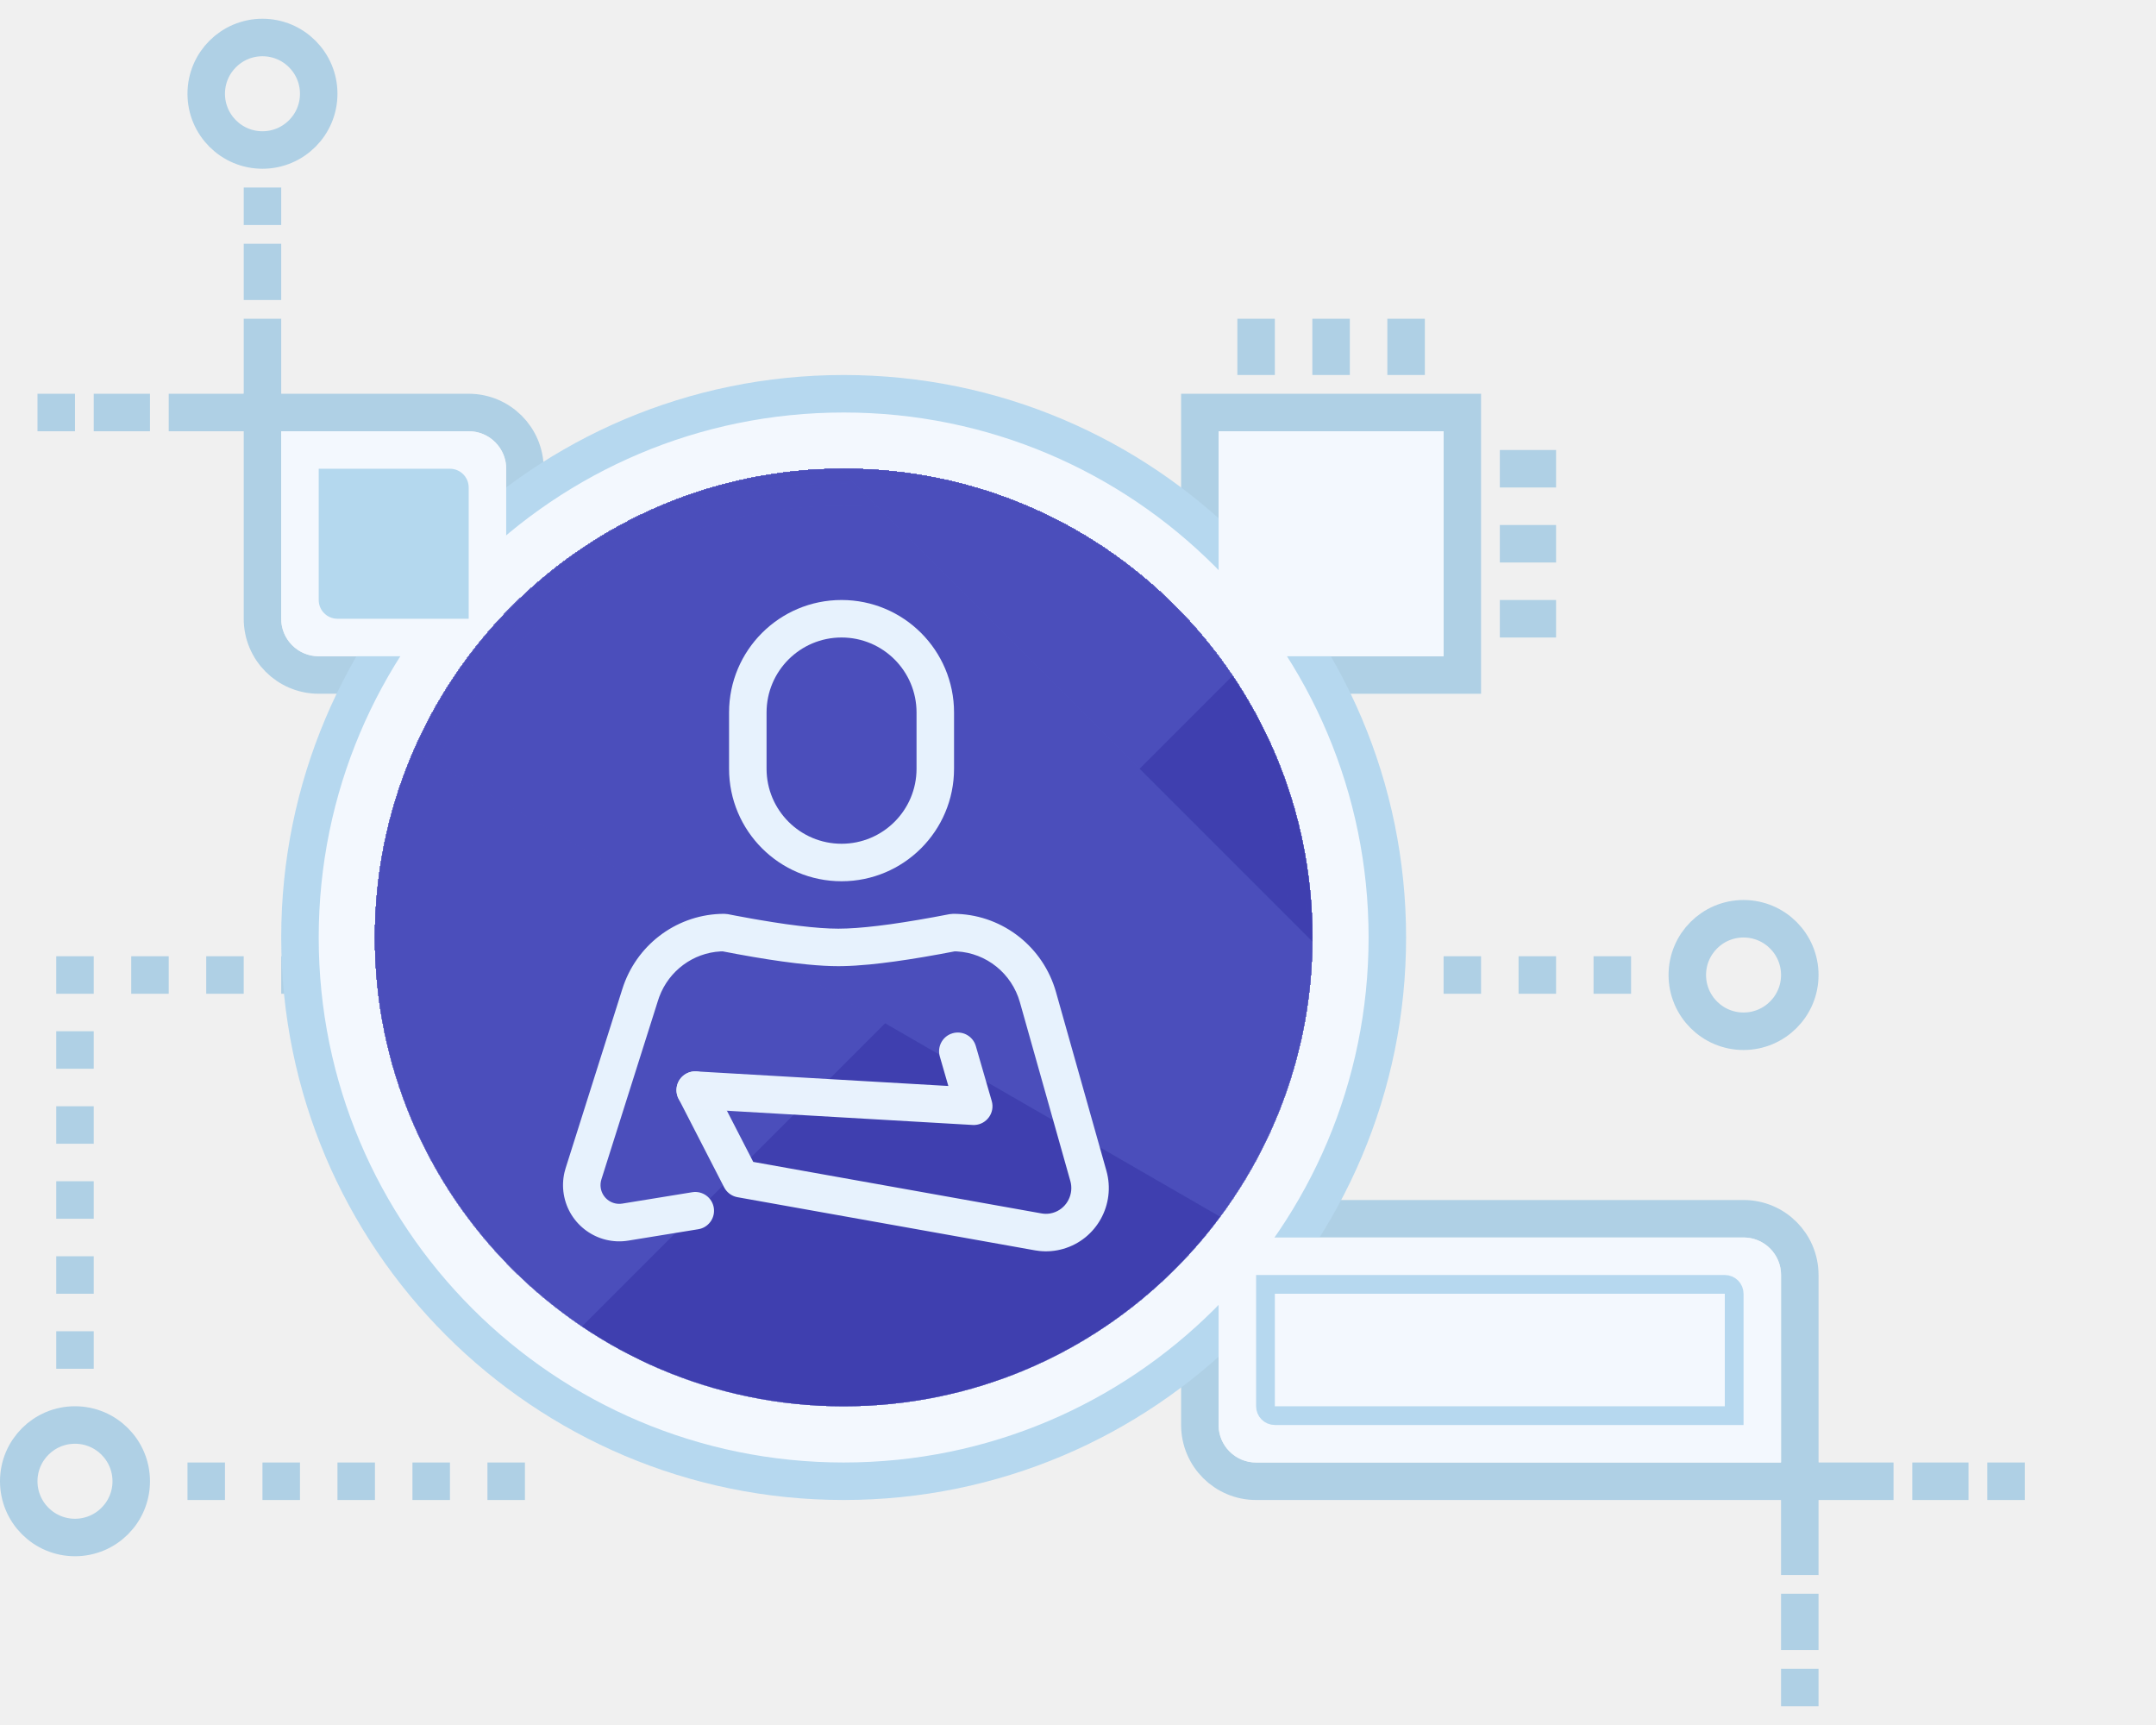
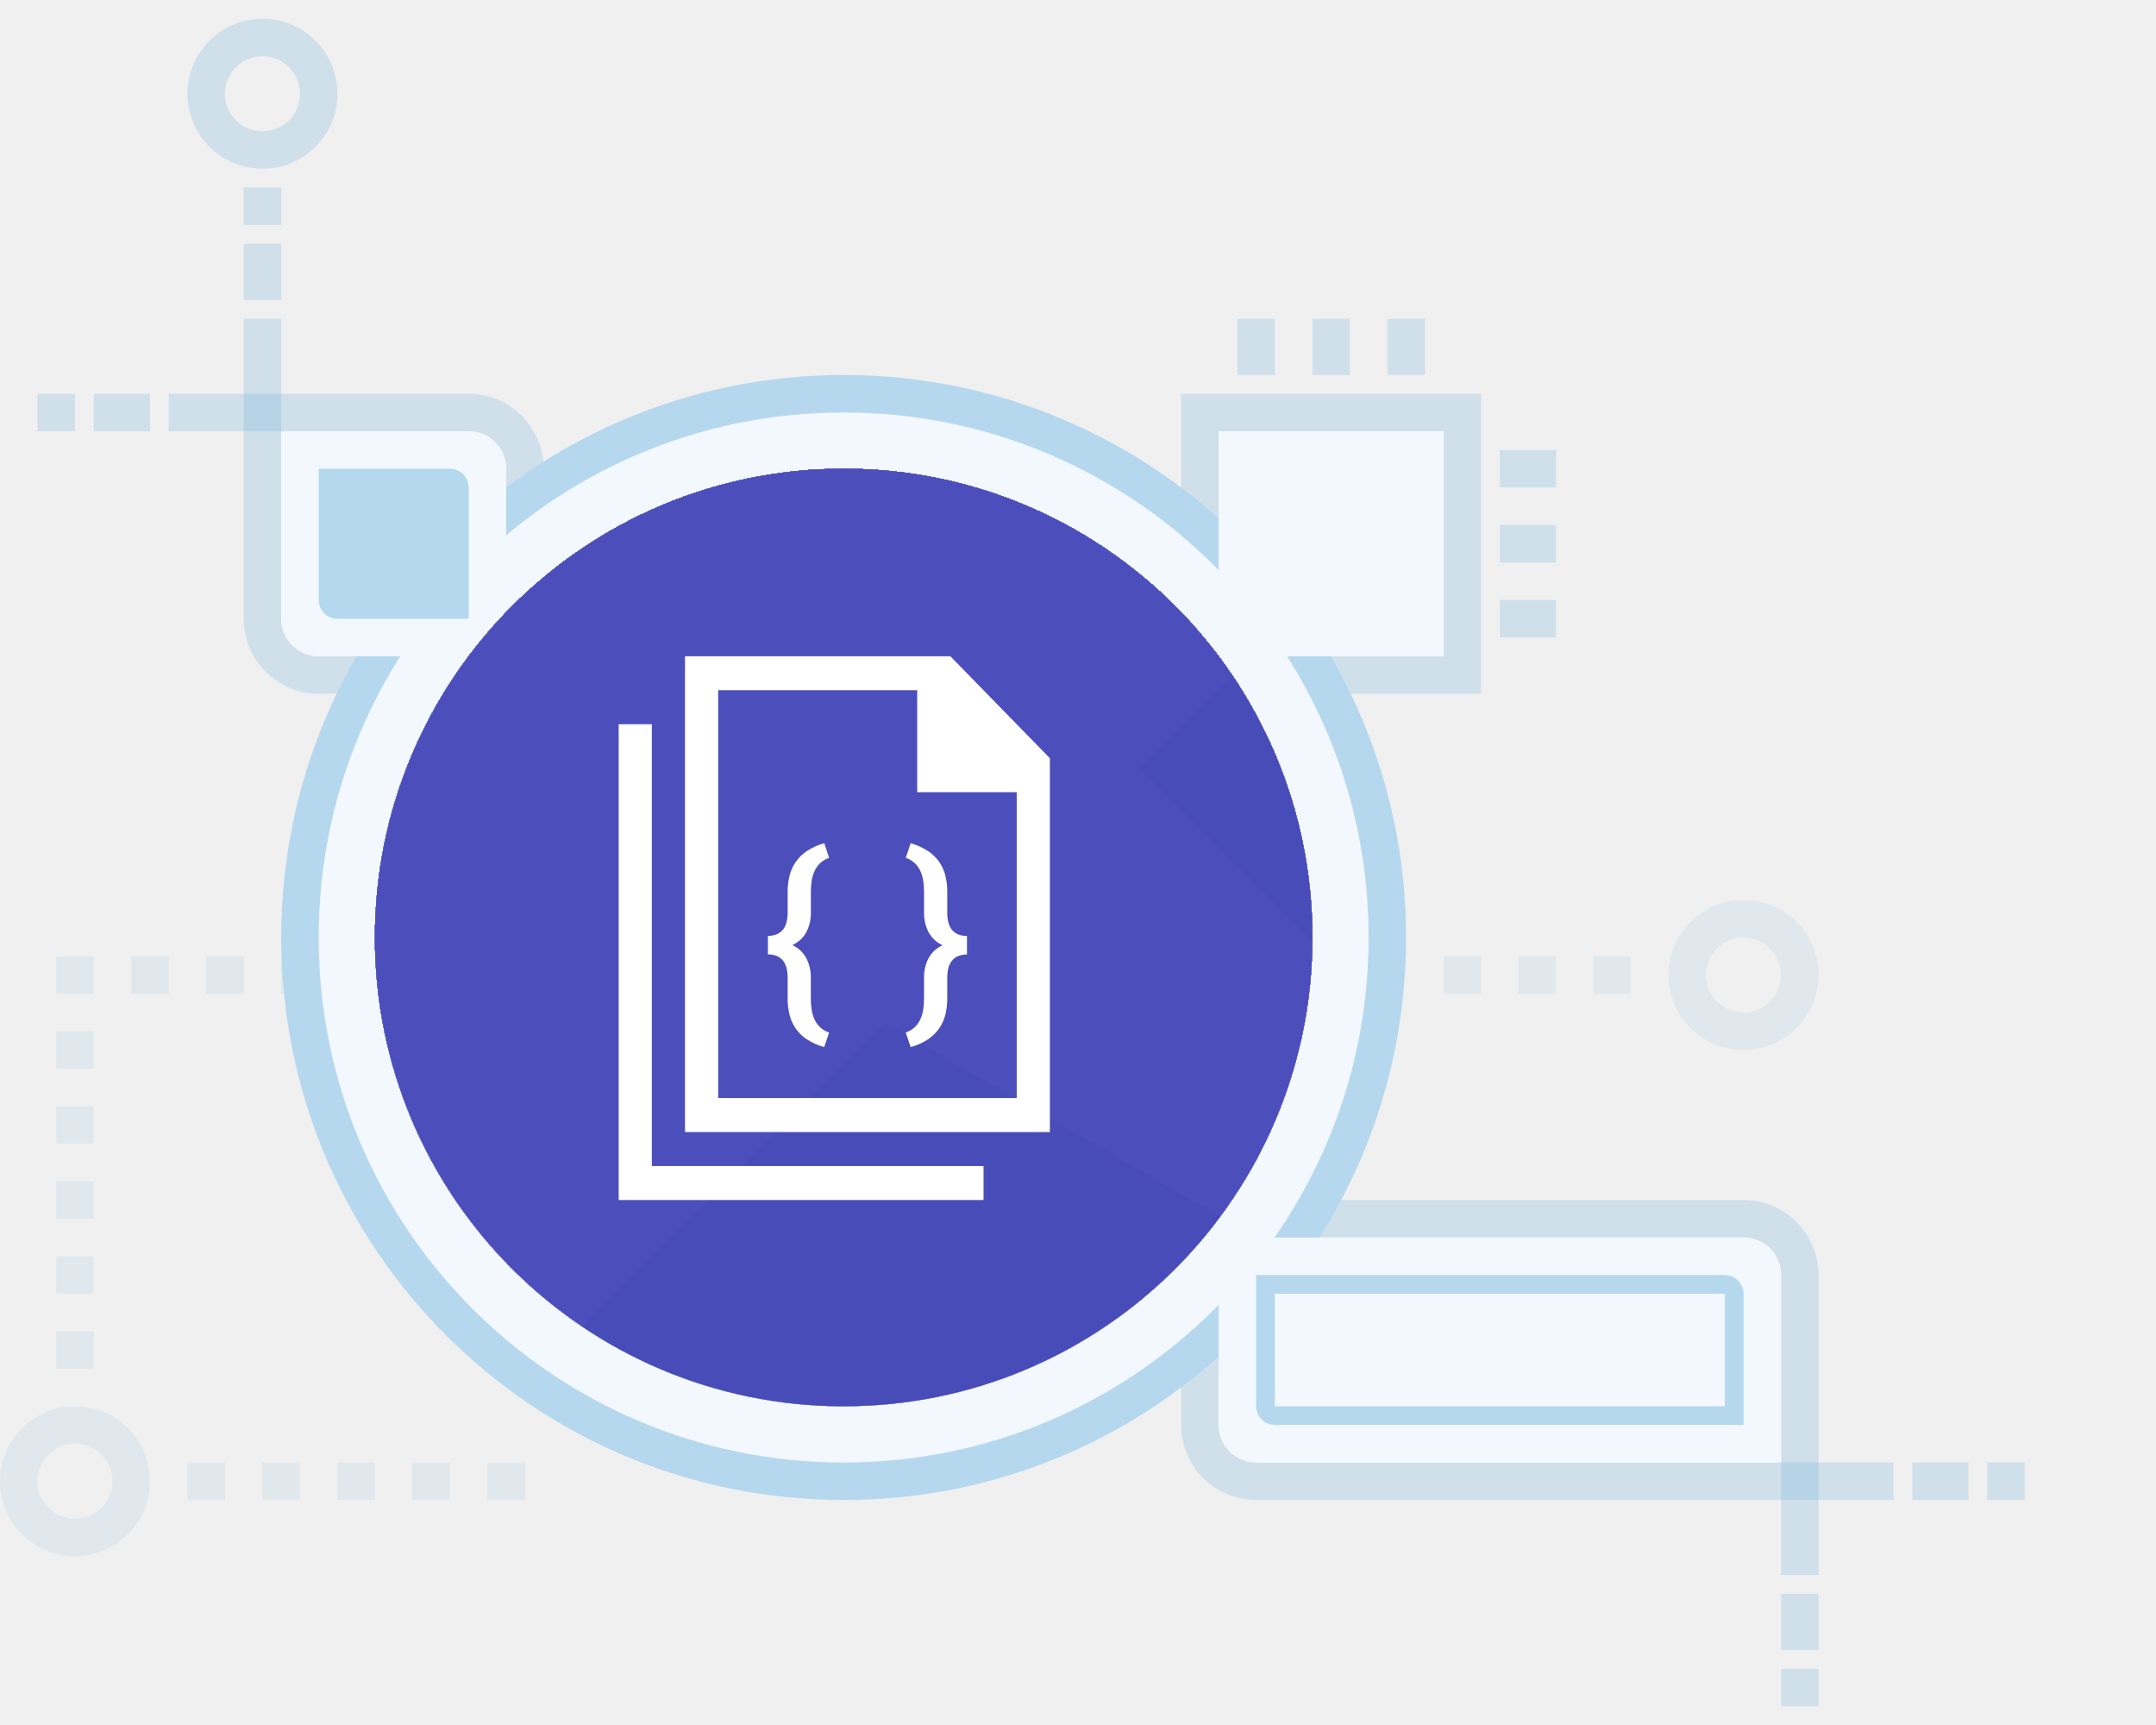
<svg xmlns="http://www.w3.org/2000/svg" width="115" height="92" viewBox="0 0 115 92" fill="none">
-   <g id="Icon01">
-     <g id="Group 8">
-       <g id="Group 11 Copy" opacity="0.5">
-         <path id="Rectangle" d="M15 22H14V23V33C14 34.657 15.343 36 17 36H27H28V35V25C28 23.343 26.657 22 25 22H15Z" stroke="#6EB0DA" stroke-width="2" />
-         <rect id="Rectangle Copy 25" x="64" y="22" width="14" height="14" stroke="#6EB0DA" stroke-width="2" />
-         <path id="Rectangle Copy 14" d="M65 65H64V66V76C64 77.657 65.343 79 67 79H95H96V78V68C96 66.343 94.657 65 93 65H65Z" stroke="#6EB0DA" stroke-width="2" />
-         <circle id="Oval" cx="14" cy="5" r="3" stroke="#6EB0DA" stroke-width="2" />
-         <g id="Group 12">
-           <circle id="Oval Copy 6" cx="4" cy="79" r="3" stroke="#6EB0DA" stroke-width="2" />
-           <rect id="Rectangle Copy 22" x="10" y="78" width="2" height="2" fill="#6EB0DA" />
-           <rect id="Rectangle Copy 23" x="14" y="78" width="2" height="2" fill="#6EB0DA" />
-           <rect id="Rectangle Copy 24" x="18" y="78" width="2" height="2" fill="#6EB0DA" />
-           <rect id="Rectangle Copy 29" x="22" y="78" width="2" height="2" fill="#6EB0DA" />
-           <rect id="Rectangle Copy 40" x="26" y="78" width="2" height="2" fill="#6EB0DA" />
-         </g>
-         <rect id="Rectangle_2" x="13" y="17" width="2" height="6" fill="#6EB0DA" />
-         <rect id="Rectangle Copy 11" x="95" y="78" width="2" height="6" fill="#6EB0DA" />
-         <rect id="Rectangle Copy 7" x="13" y="13" width="2" height="3" fill="#6EB0DA" />
-         <rect id="Rectangle Copy 26" x="66" y="17" width="2" height="3" fill="#6EB0DA" />
-         <rect id="Rectangle Copy 32" x="80" y="32" width="3" height="2" fill="#6EB0DA" />
-         <rect id="Rectangle Copy 33" x="80" y="28" width="3" height="2" fill="#6EB0DA" />
-         <rect id="Rectangle Copy 34" x="80" y="24" width="3" height="2" fill="#6EB0DA" />
-         <rect id="Rectangle Copy 27" x="70" y="17" width="2" height="3" fill="#6EB0DA" />
-         <rect id="Rectangle Copy 28" x="74" y="17" width="2" height="3" fill="#6EB0DA" />
-         <rect id="Rectangle Copy 12" x="95" y="85" width="2" height="3" fill="#6EB0DA" />
-         <rect id="Rectangle Copy 15" x="2" y="21" width="2" height="2" fill="#6EB0DA" />
-         <g id="Group 10">
-           <circle id="Oval Copy 6_2" cx="93" cy="52" r="3" stroke="#6EB0DA" stroke-width="2" />
-           <rect id="Rectangle Copy 22_2" x="85" y="51" width="2" height="2" fill="#6EB0DA" />
-           <rect id="Rectangle Copy 30" x="11" y="51" width="2" height="2" fill="#6EB0DA" />
-           <rect id="Rectangle Copy 41" x="15" y="51" width="2" height="2" fill="#6EB0DA" />
-           <rect id="Rectangle Copy 23_2" x="81" y="51" width="2" height="2" fill="#6EB0DA" />
-           <rect id="Rectangle Copy 31" x="7" y="51" width="2" height="2" fill="#6EB0DA" />
-           <rect id="Rectangle Copy 24_2" x="77" y="51" width="2" height="2" fill="#6EB0DA" />
-           <rect id="Rectangle Copy 35" x="3" y="51" width="2" height="2" fill="#6EB0DA" />
-           <rect id="Rectangle Copy 36" x="3" y="55" width="2" height="2" fill="#6EB0DA" />
-           <rect id="Rectangle Copy 37" x="3" y="59" width="2" height="2" fill="#6EB0DA" />
-           <rect id="Rectangle Copy 38" x="3" y="63" width="2" height="2" fill="#6EB0DA" />
-           <rect id="Rectangle Copy 39" x="3" y="67" width="2" height="2" fill="#6EB0DA" />
-           <rect id="Rectangle Copy 45" x="3" y="71" width="2" height="2" fill="#6EB0DA" />
-         </g>
-         <rect id="Rectangle Copy 16" x="106" y="78" width="2" height="2" fill="#6EB0DA" />
-         <rect id="Rectangle Copy 18" x="5" y="21" width="3" height="2" fill="#6EB0DA" />
-         <rect id="Rectangle Copy 20" x="102" y="78" width="3" height="2" fill="#6EB0DA" />
-         <rect id="Rectangle Copy 8" x="13" y="10" width="2" height="2" fill="#6EB0DA" />
-         <rect id="Rectangle Copy 13" x="95" y="89" width="2" height="2" fill="#6EB0DA" />
-         <rect id="Rectangle Copy 17" x="9" y="21" width="6" height="2" fill="#6EB0DA" />
-         <rect id="Rectangle Copy 19" x="95" y="78" width="6" height="2" fill="#6EB0DA" />
-       </g>
-       <circle id="Oval_2" cx="45" cy="50" r="29" fill="#F3F8FE" stroke="#B6D8EF" stroke-width="2" />
-       <rect id="Rectangle_3" x="65" y="23" width="12" height="12" fill="#F3F8FE" />
-       <path id="Rectangle Copy 46" d="M65 66H93C94.105 66 95 66.895 95 68V78H67C65.895 78 65 77.105 65 76V66Z" fill="#F3F8FE" />
-       <path id="Rectangle Copy 21" d="M67.5 68.5H92C92.276 68.5 92.5 68.724 92.5 69V75.5H68C67.724 75.5 67.5 75.276 67.5 75V68.5Z" stroke="#B6D8EF" />
-       <path id="Rectangle_4" fill-rule="evenodd" clip-rule="evenodd" d="M15 23H25C26.105 23 27 23.895 27 25V30.415L24.039 34.227C23.66 34.715 23.077 35 22.46 35H17C15.895 35 15 34.105 15 33V23Z" fill="#F3F8FE" />
-       <path id="Rectangle_5" d="M17 25H24C24.552 25 25 25.448 25 26V33H18C17.448 33 17 32.552 17 32V25Z" fill="#B4D8EE" />
+   <g opacity="0.5">
+     <path opacity="0.5" d="M15 22H14V23V33C14 34.657 15.343 36 17 36H27H28V35V25C28 23.343 26.657 22 25 22H15Z" stroke="#6EB0DA" stroke-width="2" />
+     <path opacity="0.5" d="M78 22H64V36H78V22Z" stroke="#6EB0DA" stroke-width="2" />
+     <path opacity="0.5" d="M65 65H64V66V76C64 77.657 65.343 79 67 79H95H96V78V68C96 66.343 94.657 65 93 65H65Z" stroke="#6EB0DA" stroke-width="2" />
+     <path opacity="0.5" d="M14 8C15.657 8 17 6.657 17 5C17 3.343 15.657 2 14 2C12.343 2 11 3.343 11 5C11 6.657 12.343 8 14 8Z" stroke="#6EB0DA" stroke-width="2" />
+     <g opacity="0.5">
+       <path opacity="0.5" d="M4 82C5.657 82 7 80.657 7 79C7 77.343 5.657 76 4 76C2.343 76 1 77.343 1 79C1 80.657 2.343 82 4 82Z" stroke="#6EB0DA" stroke-width="2" />
+       <path opacity="0.5" d="M12 78H10V80H12V78Z" fill="#6EB0DA" />
+       <path opacity="0.5" d="M16 78H14V80H16V78Z" fill="#6EB0DA" />
+       <path opacity="0.5" d="M20 78H18V80H20V78Z" fill="#6EB0DA" />
+       <path opacity="0.5" d="M24 78H22V80H24V78Z" fill="#6EB0DA" />
+       <path opacity="0.5" d="M28 78H26V80H28V78Z" fill="#6EB0DA" />
    </g>
-     <g id="Rectangle Copy 10">
-       <g id="Mask" filter="url(#filter0_i)">
-         <circle cx="45" cy="50" r="25" fill="#4B4EBB" />
-       </g>
-       <mask id="mask0" mask-type="alpha" maskUnits="userSpaceOnUse" x="20" y="25" width="50" height="50">
-         <circle id="Mask_2" cx="45" cy="50" r="25" fill="white" />
-       </mask>
-       <g mask="url(#mask0)">
-         <g id="Rectangle_6" style="mix-blend-mode:multiply" opacity="0.501">
-           <rect x="16.787" y="37.01" width="64" height="30" transform="rotate(30 16.7871 37.0095)" fill="#4B4EBB" />
-         </g>
-         <g id="Rectangle Copy 43" style="mix-blend-mode:multiply" opacity="0.501">
-           <rect x="52.979" y="-9.234" width="64" height="30" transform="rotate(45 52.979 -9.23413)" fill="#4B4EBB" />
-         </g>
-         <g id="Rectangle_7" style="mix-blend-mode:multiply" opacity="0.501">
-           <rect width="64" height="30" transform="matrix(-0.707107 0.707107 0.707107 0.707107 72.021 29.7659)" fill="#4B4EBB" />
-         </g>
+     <path opacity="0.5" d="M15 17H13V23H15V17Z" fill="#6EB0DA" />
+     <path opacity="0.5" d="M97 78H95V84H97V78Z" fill="#6EB0DA" />
+     <path opacity="0.5" d="M15 13H13V16H15V13Z" fill="#6EB0DA" />
+     <path opacity="0.5" d="M68 17H66V20H68V17Z" fill="#6EB0DA" />
+     <path opacity="0.5" d="M83 32H80V34H83V32Z" fill="#6EB0DA" />
+     <path opacity="0.5" d="M83 28H80V30H83V28Z" fill="#6EB0DA" />
+     <path opacity="0.5" d="M83 24H80V26H83V24Z" fill="#6EB0DA" />
+     <path opacity="0.5" d="M72 17H70V20H72V17Z" fill="#6EB0DA" />
+     <path opacity="0.5" d="M76 17H74V20H76V17Z" fill="#6EB0DA" />
+     <path opacity="0.5" d="M97 85H95V88H97V85Z" fill="#6EB0DA" />
+     <path opacity="0.5" d="M4 21H2V23H4V21Z" fill="#6EB0DA" />
+     <g opacity="0.5">
+       <path opacity="0.5" d="M93 55C94.657 55 96 53.657 96 52C96 50.343 94.657 49 93 49C91.343 49 90 50.343 90 52C90 53.657 91.343 55 93 55Z" stroke="#6EB0DA" stroke-width="2" />
+       <path opacity="0.5" d="M87 51H85V53H87V51Z" fill="#6EB0DA" />
+       <path opacity="0.5" d="M13 51H11V53H13V51Z" fill="#6EB0DA" />
+       <path opacity="0.5" d="M17 51H15V53H17V51Z" fill="#6EB0DA" />
+       <path opacity="0.5" d="M83 51H81V53H83V51Z" fill="#6EB0DA" />
+       <path opacity="0.5" d="M9 51H7V53H9V51Z" fill="#6EB0DA" />
+       <path opacity="0.5" d="M79 51H77V53H79V51Z" fill="#6EB0DA" />
+       <path opacity="0.5" d="M5 51H3V53H5V51Z" fill="#6EB0DA" />
+       <path opacity="0.5" d="M5 55H3V57H5V55Z" fill="#6EB0DA" />
+       <path opacity="0.5" d="M5 59H3V61H5V59Z" fill="#6EB0DA" />
+       <path opacity="0.5" d="M5 63H3V65H5V63Z" fill="#6EB0DA" />
+       <path opacity="0.5" d="M5 67H3V69H5V67Z" fill="#6EB0DA" />
+       <path opacity="0.5" d="M5 71H3V73H5V71Z" fill="#6EB0DA" />
+     </g>
+     <path opacity="0.5" d="M108 78H106V80H108V78Z" fill="#6EB0DA" />
+     <path opacity="0.5" d="M8 21H5V23H8V21Z" fill="#6EB0DA" />
+     <path opacity="0.5" d="M105 78H102V80H105V78Z" fill="#6EB0DA" />
+     <path opacity="0.5" d="M15 10H13V12H15V10Z" fill="#6EB0DA" />
+     <path opacity="0.5" d="M97 89H95V91H97V89Z" fill="#6EB0DA" />
+     <path opacity="0.5" d="M15 21H9V23H15V21Z" fill="#6EB0DA" />
+     <path opacity="0.5" d="M101 78H95V80H101V78Z" fill="#6EB0DA" />
+   </g>
+   <path d="M45 79C61.016 79 74 66.016 74 50C74 33.984 61.016 21 45 21C28.984 21 16 33.984 16 50C16 66.016 28.984 79 45 79Z" fill="#F3F8FE" stroke="#B6D8EF" stroke-width="2" />
+   <path d="M77 23H65V35H77V23Z" fill="#F3F8FE" />
+   <path d="M65 66H93C94.105 66 95 66.895 95 68V78H67C65.895 78 65 77.105 65 76V66Z" fill="#F3F8FE" />
+   <path d="M67.5 68.5H92C92.276 68.5 92.5 68.724 92.5 69V75.5H68C67.724 75.5 67.5 75.276 67.5 75V68.5Z" stroke="#B6D8EF" />
+   <path fill-rule="evenodd" clip-rule="evenodd" d="M15 23H25C26.105 23 27 23.895 27 25V30.415L24.039 34.227C23.66 34.715 23.077 35 22.46 35H17C15.895 35 15 34.105 15 33V23Z" fill="#F3F8FE" />
+   <path d="M17 25H24C24.552 25 25 25.448 25 26V33H18C17.448 33 17 32.552 17 32V25Z" fill="#B4D8EE" />
+   <g filter="url(#filter0_i_2_120)">
+     <path d="M45 75C58.807 75 70 63.807 70 50C70 36.193 58.807 25 45 25C31.193 25 20 36.193 20 50C20 63.807 31.193 75 45 75Z" fill="#4B4EBB" />
+   </g>
+   <mask id="mask0_2_120" style="mask-type:alpha" maskUnits="userSpaceOnUse" x="20" y="25" width="50" height="50">
+     <path d="M45 75C58.807 75 70 63.807 70 50C70 36.193 58.807 25 45 25C31.193 25 20 36.193 20 50C20 63.807 31.193 75 45 75Z" fill="white" />
+   </mask>
+   <g mask="url(#mask0_2_120)">
+     <g style="mix-blend-mode:multiply" opacity="0.501">
+       <g style="mix-blend-mode:multiply" opacity="0.501">
+         <path d="M72.213 69.01L16.787 37.01L1.787 62.99L57.213 94.99L72.213 69.01Z" fill="#4B4EBB" />
      </g>
    </g>
-     <path id="Rectangle_8" fill-rule="evenodd" clip-rule="evenodd" d="M38.888 38C38.888 34.686 41.574 32 44.888 32C48.201 32 50.888 34.686 50.888 38V41C50.888 44.314 48.201 47 44.888 47C41.574 47 38.888 44.314 38.888 41V38ZM48.888 38C48.888 35.791 47.097 34 44.888 34C42.679 34 40.888 35.791 40.888 38V41C40.888 43.209 42.679 45 44.888 45C47.097 45 48.888 43.209 48.888 41V38Z" fill="#E7F2FD" />
-     <path id="Path" d="M50.84 48.737C53.311 48.737 55.49 50.338 56.257 52.684L56.327 52.914L59.015 62.44C59.52 64.229 58.492 66.095 56.711 66.607C56.291 66.728 55.853 66.765 55.42 66.716L55.205 66.685L39.339 63.851C39.07 63.803 38.835 63.648 38.684 63.424L38.625 63.324L36.194 58.597C35.941 58.106 36.135 57.503 36.626 57.25C37.082 57.016 37.634 57.166 37.913 57.581L37.972 57.682L40.178 61.968L55.556 64.716C55.707 64.743 55.86 64.744 56.01 64.719L56.158 64.685C56.835 64.49 57.247 63.804 57.121 63.112L57.09 62.983L54.402 53.457C53.966 51.91 52.608 50.826 51.037 50.742L50.922 50.739L50.129 50.888L49.279 51.038L48.479 51.168L47.728 51.278L47.028 51.368L46.377 51.439C45.855 51.489 45.384 51.518 44.964 51.526L44.718 51.529C44.242 51.529 43.692 51.499 43.069 51.438L42.421 51.368L41.725 51.278L40.978 51.168L40.182 51.038L39.337 50.888L38.548 50.739L38.432 50.742C36.968 50.822 35.686 51.771 35.166 53.162L35.1 53.355L32.078 62.903C32.031 63.053 32.019 63.211 32.044 63.365C32.127 63.871 32.575 64.227 33.075 64.204L33.192 64.192L36.925 63.585C37.471 63.497 37.984 63.867 38.073 64.412C38.155 64.918 37.842 65.397 37.36 65.534L37.246 65.559L33.513 66.166C31.877 66.432 30.336 65.322 30.07 63.686C30.007 63.3 30.021 62.906 30.109 62.526L30.171 62.3L33.193 52.754C33.918 50.441 36.002 48.843 38.392 48.742L38.633 48.737L38.824 48.755L39.259 48.839L40.091 48.992C40.226 49.016 40.358 49.039 40.489 49.061L41.245 49.185C41.489 49.224 41.725 49.259 41.952 49.291L42.607 49.376C43.448 49.478 44.152 49.529 44.718 49.529C45.288 49.529 45.997 49.478 46.843 49.376L47.502 49.291C47.731 49.259 47.968 49.224 48.213 49.185L48.974 49.061L49.787 48.918L50.649 48.755L50.84 48.737Z" fill="#E7F2FD" />
-     <path id="Path 10" d="M50.812 55.107C51.304 54.965 51.817 55.218 52.011 55.68L52.05 55.79L52.899 58.722C53.079 59.346 52.628 59.961 52 59.998L51.88 59.998L37.026 59.138C36.474 59.106 36.053 58.633 36.085 58.082C36.115 57.57 36.525 57.17 37.025 57.141L37.141 57.141L50.584 57.919L50.129 56.346C49.986 55.853 50.24 55.34 50.701 55.146L50.812 55.107Z" fill="#E8F2FD" />
+     <g style="mix-blend-mode:multiply" opacity="0.501">
+       <g style="mix-blend-mode:multiply" opacity="0.501">
+         <path d="M98.234 36.021L52.979 -9.234L31.766 11.979L77.021 57.234L98.234 36.021Z" fill="#4B4EBB" />
+       </g>
+     </g>
+     <g style="mix-blend-mode:multiply" opacity="0.501">
+       <g style="mix-blend-mode:multiply" opacity="0.501">
+         <path d="M26.766 75.021L72.021 29.766L93.234 50.979L47.979 96.234L26.766 75.021Z" fill="#4B4EBB" />
+       </g>
+     </g>
  </g>
+   <path d="M52.462 62.188V64H33V38.625H34.769V62.188H52.462ZM56 40.438V60.375H36.538V35H50.692L56 40.438ZM54.231 42.25H48.923V36.812H38.308V58.562H54.231V42.25ZM43.967 44.972C43.635 45.061 43.319 45.203 43.031 45.394C42.795 45.552 42.591 45.755 42.429 45.991C42.28 46.214 42.171 46.462 42.109 46.725C42.044 46.998 42.011 47.279 42.012 47.561V48.69C42.014 48.859 41.994 49.028 41.952 49.192C41.917 49.333 41.854 49.464 41.765 49.578C41.678 49.687 41.565 49.773 41.437 49.826C41.285 49.886 41.123 49.916 40.96 49.912V50.901C41.123 50.897 41.285 50.926 41.437 50.987C41.565 51.04 41.678 51.125 41.765 51.234C41.854 51.349 41.917 51.482 41.952 51.623C41.994 51.79 42.014 51.961 42.012 52.133V53.261C42.011 53.543 42.043 53.824 42.107 54.098C42.169 54.361 42.278 54.609 42.427 54.832C42.589 55.067 42.793 55.269 43.029 55.426C43.318 55.615 43.633 55.756 43.965 55.845L44.225 55.068C44.052 55.013 43.892 54.921 43.756 54.798C43.632 54.682 43.529 54.542 43.455 54.387C43.377 54.222 43.323 54.046 43.295 53.865C43.264 53.665 43.248 53.464 43.249 53.261V52.134C43.254 51.779 43.173 51.427 43.013 51.112C42.846 50.799 42.582 50.551 42.264 50.406C42.607 50.24 42.857 50.006 43.014 49.706C43.175 49.393 43.256 49.043 43.251 48.69V47.561C43.25 47.359 43.265 47.157 43.297 46.958C43.325 46.777 43.379 46.601 43.457 46.436C43.531 46.28 43.633 46.141 43.758 46.025C43.894 45.901 44.054 45.809 44.227 45.755L43.967 44.972ZM48.572 55.847C48.904 55.758 49.219 55.615 49.508 55.425C49.743 55.266 49.947 55.063 50.11 54.827C50.259 54.605 50.367 54.356 50.43 54.094C50.495 53.82 50.527 53.539 50.526 53.257V52.129C50.525 51.96 50.545 51.791 50.586 51.626C50.621 51.486 50.685 51.354 50.773 51.24C50.861 51.131 50.974 51.046 51.101 50.992C51.253 50.932 51.416 50.903 51.579 50.906V49.917C51.416 49.921 51.253 49.892 51.101 49.831C50.974 49.778 50.861 49.693 50.773 49.584C50.684 49.469 50.621 49.337 50.586 49.195C50.545 49.028 50.525 48.857 50.526 48.685V47.556C50.528 47.274 50.496 46.993 50.431 46.719C50.368 46.458 50.259 46.21 50.11 45.988C49.948 45.752 49.744 45.55 49.508 45.394C49.219 45.205 48.903 45.063 48.572 44.974L48.312 45.752C48.485 45.806 48.645 45.898 48.78 46.021C48.905 46.138 49.008 46.277 49.082 46.432C49.16 46.598 49.214 46.774 49.242 46.955C49.273 47.154 49.289 47.356 49.288 47.558V48.686C49.283 49.041 49.364 49.391 49.524 49.706C49.691 50.019 49.956 50.267 50.275 50.411C49.932 50.578 49.681 50.811 49.524 51.111C49.363 51.426 49.282 51.776 49.288 52.131V53.259C49.289 53.461 49.273 53.663 49.242 53.862C49.214 54.043 49.16 54.219 49.082 54.384C49.008 54.539 48.905 54.679 48.78 54.795C48.645 54.918 48.485 55.01 48.312 55.065L48.572 55.847Z" fill="white" />
  <defs>
-     <filter id="filter0_i" x="20" y="25" width="50" height="51" filterUnits="userSpaceOnUse" color-interpolation-filters="sRGB">
+     <filter id="filter0_i_2_120" x="20" y="25" width="50" height="51" filterUnits="userSpaceOnUse" color-interpolation-filters="sRGB">
      <feFlood flood-opacity="0" result="BackgroundImageFix" />
      <feBlend mode="normal" in="SourceGraphic" in2="BackgroundImageFix" result="shape" />
      <feColorMatrix in="SourceAlpha" type="matrix" values="0 0 0 0 0 0 0 0 0 0 0 0 0 0 0 0 0 0 127 0" result="hardAlpha" />
      <feOffset dy="1" />
      <feGaussianBlur stdDeviation="1.5" />
      <feComposite in2="hardAlpha" operator="arithmetic" k2="-1" k3="1" />
      <feColorMatrix type="matrix" values="0 0 0 0 0.294 0 0 0 0 0.306 0 0 0 0 0.733 0 0 0 1 0" />
-       <feBlend mode="normal" in2="shape" result="effect1_innerShadow" />
+       <feBlend mode="normal" in2="shape" result="effect1_innerShadow_2_120" />
    </filter>
  </defs>
</svg>
